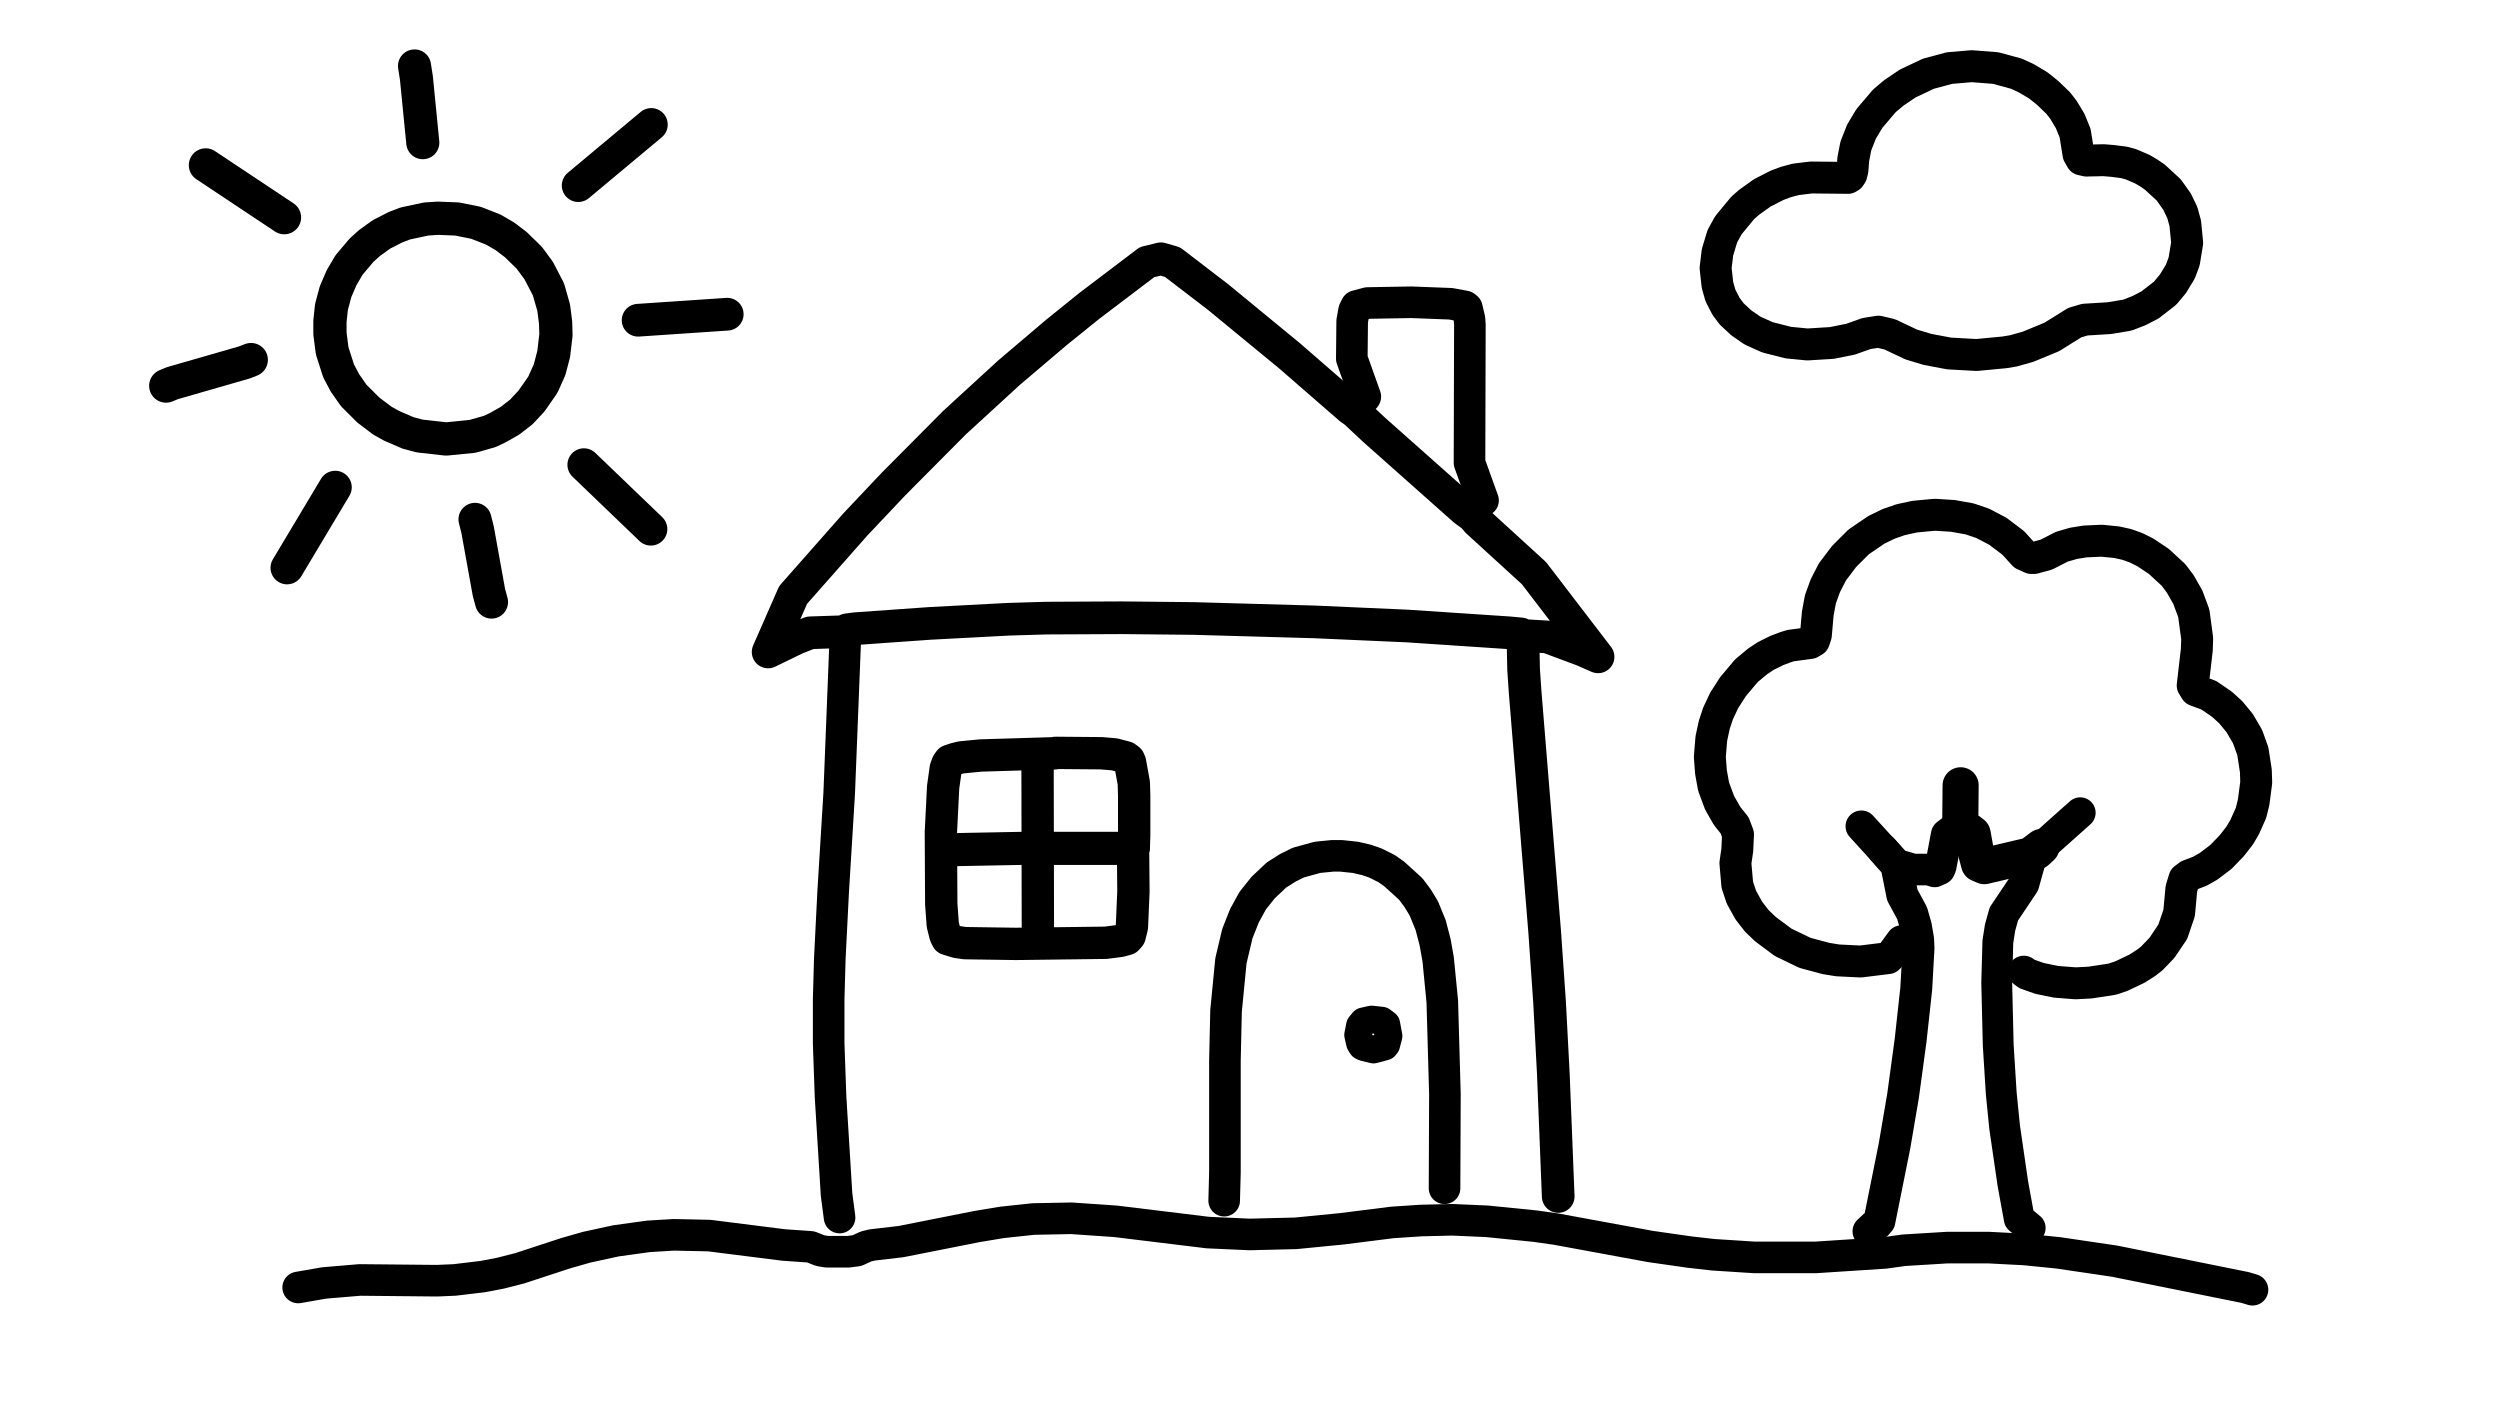
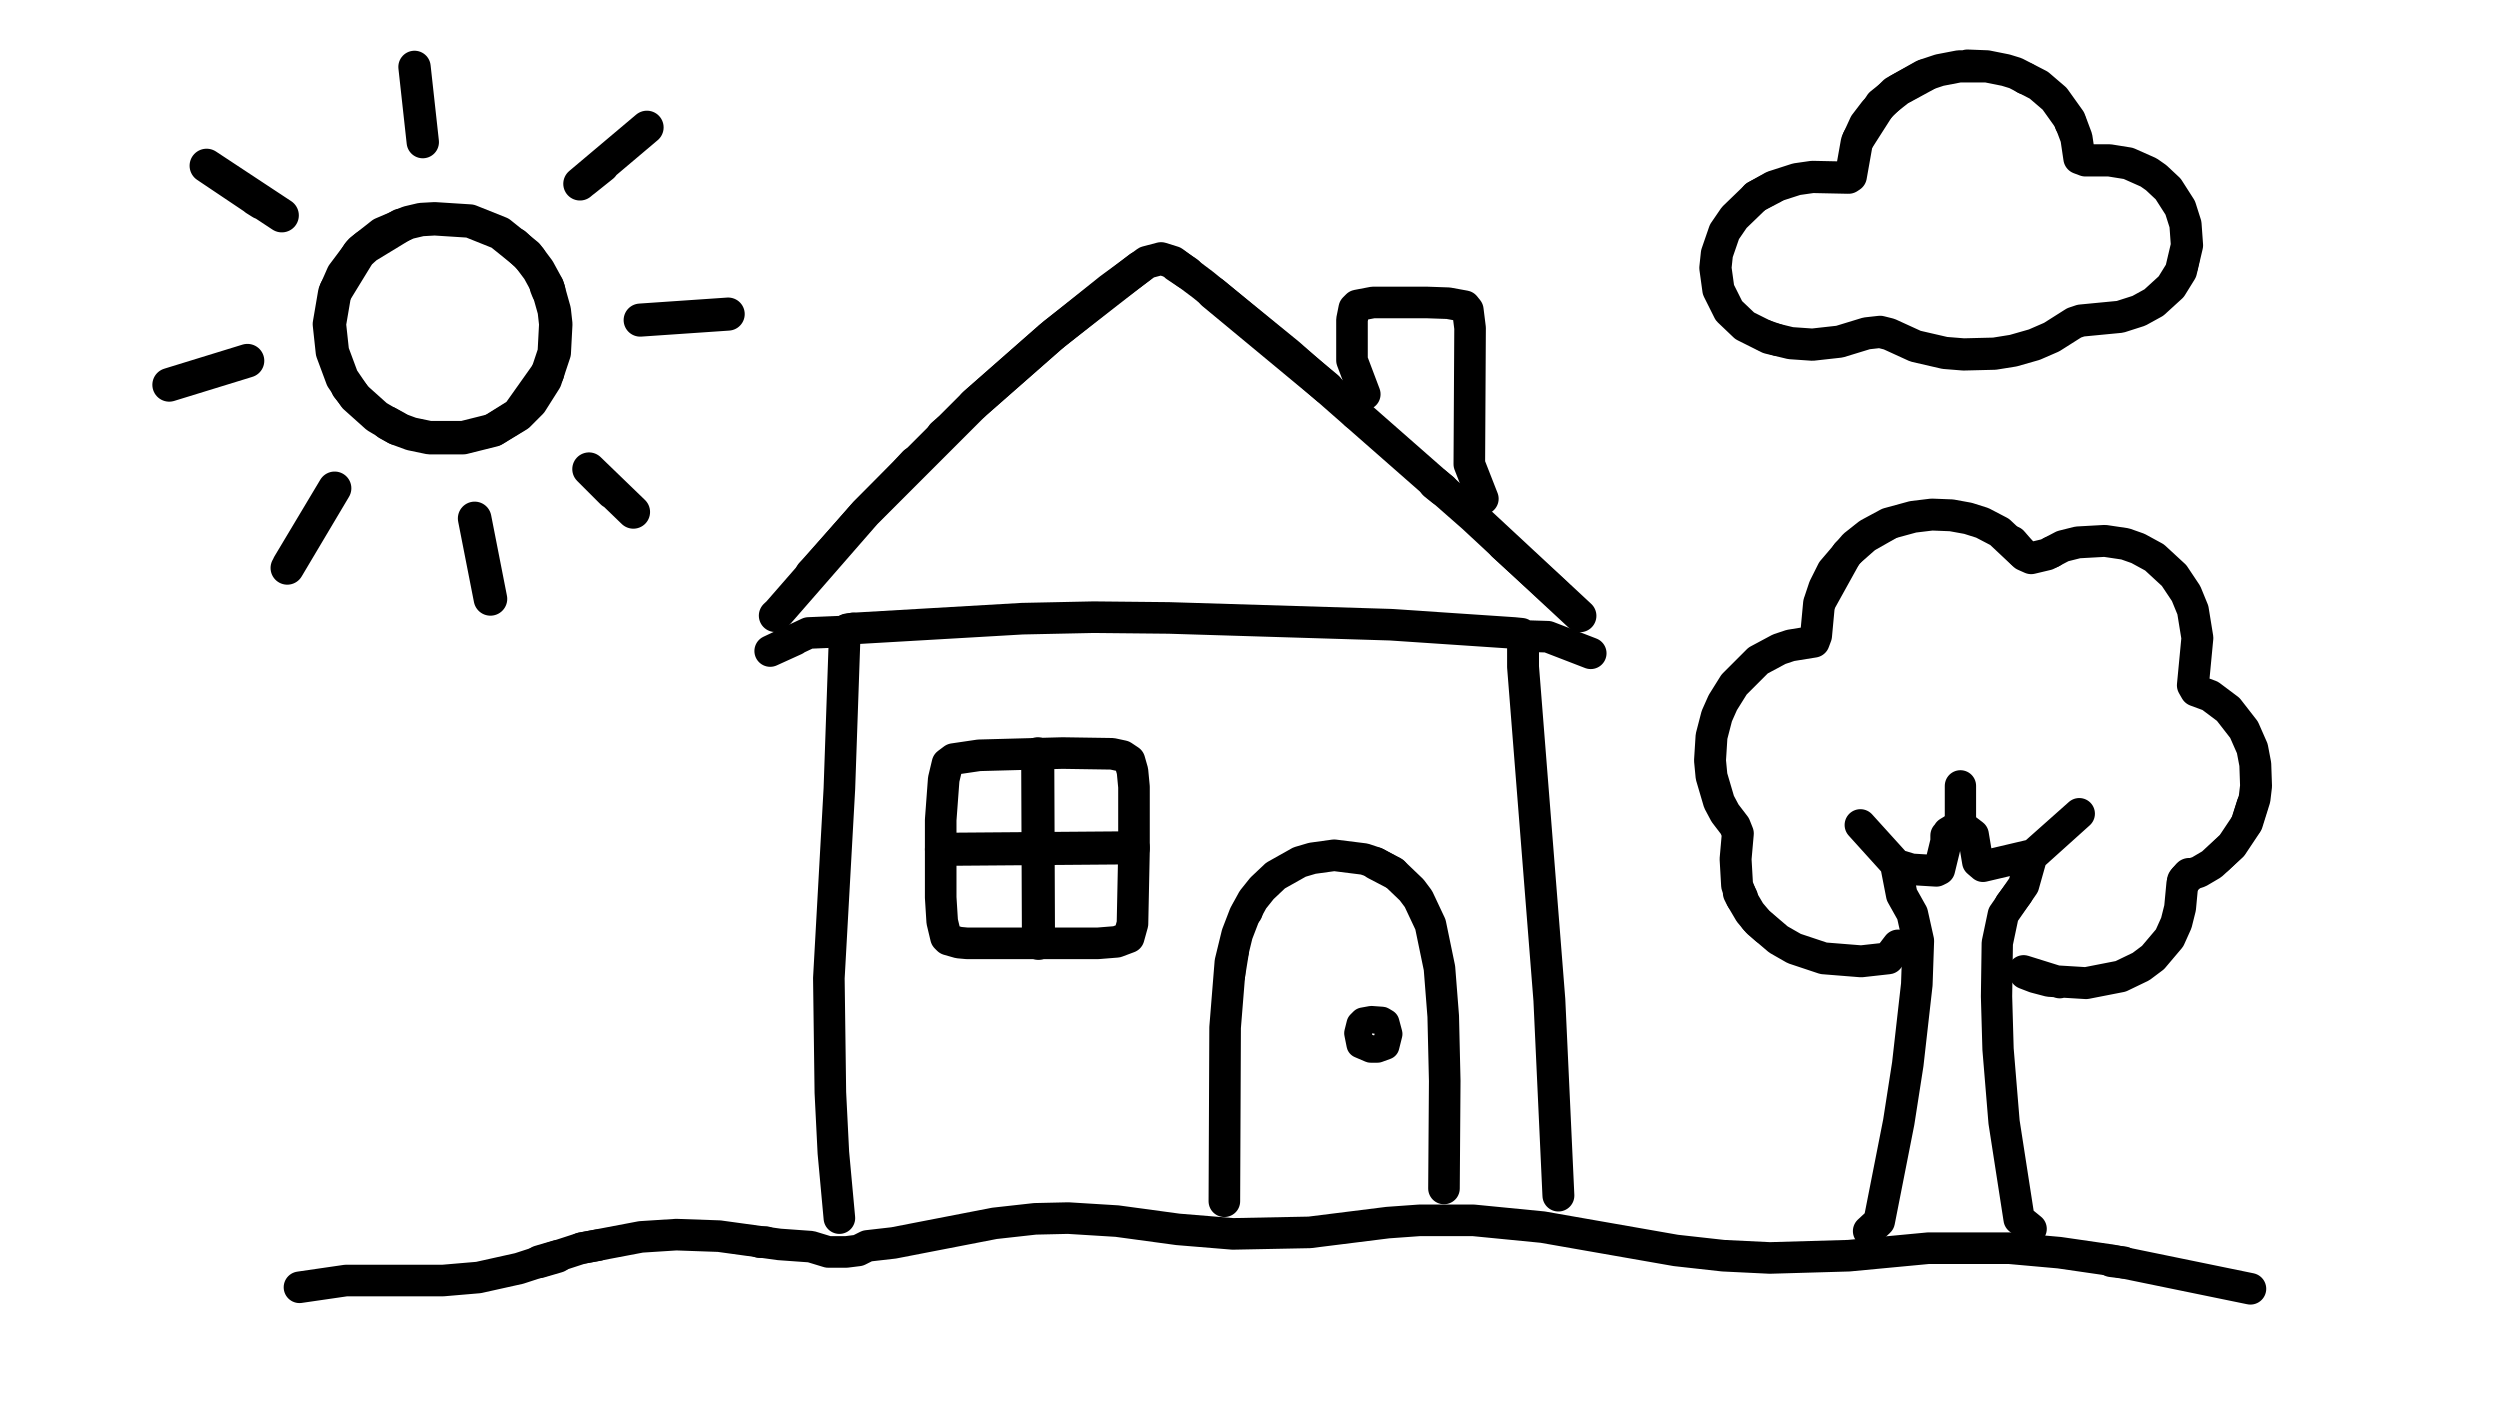
<svg xmlns="http://www.w3.org/2000/svg" version="1.1" viewBox="0.00 0.00 1662.00 946.00">
-   <path d="M 275.576 43.849 L 276.826 51.849 L 281.076 94.849" fill="none" stroke="#000000" stroke-width="22.000" stroke-linecap="round" stroke-linejoin="round" />
-   <path d="M 1140.529 178.249 L 1141.779 167.749 L 1145.029 156.999 L 1149.029 149.749 L 1158.529 138.249 L 1162.779 134.499 L 1171.529 128.249 L 1181.279 123.249 L 1187.279 120.999 L 1193.779 119.249 L 1204.029 117.999 L 1228.529 118.249 L 1229.779 117.499 L 1230.779 115.999 L 1231.529 112.999 L 1232.029 105.999 L 1233.779 96.999 L 1237.529 87.499 L 1242.779 78.749 L 1252.779 66.999 L 1259.029 61.749 L 1268.279 55.499 L 1282.029 48.999 L 1296.029 45.249 L 1310.779 43.999 L 1326.779 45.249 L 1340.529 48.999 L 1347.029 51.999 L 1355.029 56.749 L 1361.279 61.749 L 1368.279 68.499 L 1371.779 72.999 L 1376.279 80.499 L 1379.529 88.499 L 1381.779 102.499 L 1383.779 105.999 L 1387.029 106.749 L 1398.529 106.499 L 1404.529 106.999 L 1412.279 107.999 L 1416.779 109.249 L 1424.279 112.499 L 1428.529 114.999 L 1432.529 117.749 L 1441.779 126.249 L 1447.279 133.999 L 1450.779 141.249 L 1452.779 148.499 L 1454.029 161.499 L 1452.029 173.749 L 1449.529 180.499 L 1444.529 188.749 L 1439.279 194.999 L 1429.279 202.749 L 1422.029 206.499 L 1414.279 209.499 L 1402.279 211.499 L 1386.029 212.499 L 1379.279 214.499 L 1364.029 223.999 L 1348.279 230.499 L 1338.529 233.249 L 1332.529 234.249 L 1314.029 235.999 L 1295.779 234.999 L 1281.279 232.249 L 1270.529 228.999 L 1256.279 222.249 L 1248.779 220.499 L 1240.779 221.749 L 1230.279 225.499 L 1217.779 227.999 L 1201.529 228.999 L 1188.779 227.749 L 1175.029 224.249 L 1165.029 219.749 L 1157.779 214.749 L 1151.279 208.749 L 1147.529 203.749 L 1143.779 196.499 L 1141.779 189.499 L 1140.529 178.249" fill="none" stroke="#000000" stroke-width="21.214" stroke-linecap="round" stroke-linejoin="round" />
-   <path d="M 384.443 123.320 L 432.943 82.820" fill="none" stroke="#000000" stroke-width="21.920" stroke-linecap="round" stroke-linejoin="round" />
-   <path d="M 136.727 109.799 L 188.977 144.549" fill="none" stroke="#000000" stroke-width="22.420" stroke-linecap="round" stroke-linejoin="round" />
-   <path d="M 219.350 213.583 L 220.350 204.083 L 223.100 193.833 L 227.100 184.583 L 232.100 176.083 L 240.350 166.333 L 245.600 161.583 L 253.600 155.833 L 262.850 151.083 L 269.350 148.583 L 283.350 145.583 L 291.100 145.083 L 303.850 145.583 L 316.350 148.083 L 327.850 152.583 L 335.600 157.083 L 342.850 162.583 L 351.850 171.333 L 358.100 179.833 L 364.600 192.333 L 368.100 204.583 L 369.350 214.333 L 369.600 222.583 L 368.100 235.333 L 365.350 245.833 L 360.850 255.833 L 353.350 266.583 L 346.600 273.833 L 338.850 279.833 L 330.850 284.333 L 325.600 286.833 L 314.100 290.083 L 296.600 291.833 L 278.850 289.833 L 271.350 287.833 L 260.350 283.083 L 254.100 279.583 L 244.850 272.583 L 235.100 262.833 L 229.350 254.583 L 225.100 246.583 L 220.850 233.333 L 219.350 221.833 L 219.350 213.583" fill="none" stroke="#000000" stroke-width="22.104" stroke-linecap="round" stroke-linejoin="round" />
-   <path d="M 907.486 264.091 L 907.677 263.697 L 898.677 238.447 L 898.927 213.447 L 900.177 206.447 L 901.677 203.447 L 909.177 201.447 L 938.177 200.947 L 964.427 201.947 L 973.927 203.697 L 975.177 204.697 L 976.927 212.197 L 977.177 215.947 L 976.927 307.697 L 985.927 332.697" fill="none" stroke="#000000" stroke-width="21.000" stroke-linecap="round" stroke-linejoin="round" />
-   <path d="M 424.213 212.889 L 483.463 208.889" fill="none" stroke="#000000" stroke-width="21.750" stroke-linecap="round" stroke-linejoin="round" />
-   <path d="M 110.366 256.474 L 114.616 254.724 L 162.366 240.974 L 166.866 239.224" fill="none" stroke="#000000" stroke-width="22.458" stroke-linecap="round" stroke-linejoin="round" />
-   <path d="M 388.181 308.990 L 432.681 351.740" fill="none" stroke="#000000" stroke-width="21.920" stroke-linecap="round" stroke-linejoin="round" />
-   <path d="M 190.849 377.465 L 222.849 323.965" fill="none" stroke="#000000" stroke-width="22.000" stroke-linecap="round" stroke-linejoin="round" />
-   <path d="M 315.774 345.269 L 317.524 352.269 L 325.024 393.769 L 326.774 400.269" fill="none" stroke="#000000" stroke-width="21.958" stroke-linecap="round" stroke-linejoin="round" />
-   <path d="M 1264.192 625.710 L 1258.192 633.960 L 1255.192 636.960 L 1236.942 639.210 L 1221.692 638.460 L 1213.942 637.210 L 1199.942 633.460 L 1185.442 626.460 L 1173.692 617.710 L 1167.942 612.210 L 1162.692 605.460 L 1157.692 596.460 L 1154.942 588.210 L 1153.692 573.710 L 1154.942 565.210 L 1155.442 554.710 L 1153.192 548.710 L 1148.192 542.460 L 1143.192 533.710 L 1139.192 522.960 L 1137.442 513.210 L 1136.692 503.210 L 1137.692 490.960 L 1139.692 481.710 L 1142.192 474.210 L 1146.192 465.710 L 1151.942 456.710 L 1160.942 445.960 L 1168.442 439.710 L 1173.692 436.210 L 1181.192 432.460 L 1187.192 430.210 L 1190.442 429.210 L 1203.442 427.460 L 1205.942 425.960 L 1207.192 422.210 L 1208.442 407.960 L 1210.192 398.460 L 1213.442 389.460 L 1218.192 380.210 L 1225.942 369.960 L 1235.692 360.210 L 1247.442 352.210 L 1255.692 348.210 L 1263.692 345.460 L 1272.942 343.460 L 1286.192 342.210 L 1298.192 342.960 L 1309.442 344.960 L 1318.192 347.960 L 1328.192 353.210 L 1338.442 360.960 L 1345.442 368.710 L 1350.442 370.960 L 1352.192 370.960 L 1360.442 368.710 L 1370.692 363.460 L 1378.442 361.210 L 1386.192 359.960 L 1397.192 359.460 L 1407.192 360.460 L 1413.942 361.960 L 1420.192 364.210 L 1426.192 367.210 L 1435.192 373.210 L 1444.942 382.210 L 1449.442 388.210 L 1454.442 396.960 L 1458.442 407.710 L 1460.692 424.460 L 1460.442 431.960 L 1457.692 455.710 L 1459.692 458.960 L 1468.442 462.210 L 1477.192 468.210 L 1482.942 473.460 L 1488.942 480.710 L 1494.192 489.710 L 1497.692 499.460 L 1499.692 512.460 L 1499.942 520.210 L 1498.192 533.460 L 1496.442 540.460 L 1492.192 549.960 L 1488.942 555.460 L 1483.692 562.210 L 1476.442 569.710 L 1468.192 575.960 L 1462.442 579.210 L 1455.192 581.960 L 1452.192 584.210 L 1450.192 590.710 L 1448.692 606.960 L 1444.442 619.460 L 1437.192 630.210 L 1430.442 637.210 L 1426.942 639.960 L 1420.692 643.960 L 1410.192 648.960 L 1404.192 650.960 L 1389.442 653.210 L 1379.942 653.710 L 1366.942 652.710 L 1355.942 650.460 L 1347.442 647.460 L 1345.442 645.960" fill="none" stroke="#000000" stroke-width="21.210" stroke-linecap="round" stroke-linejoin="round" />
-   <path d="M 562.147 419.927 L 557.897 527.427 L 553.897 592.677 L 551.647 637.427 L 550.897 664.427 L 550.897 693.677 L 552.147 729.177 L 556.147 794.177 L 558.147 809.427" fill="none" stroke="#000000" stroke-width="21.000" stroke-linecap="round" stroke-linejoin="round" />
-   <path d="M 701.749 500.502 L 732.249 500.752 L 740.999 501.502 L 748.499 503.502 L 750.499 505.002 L 751.249 506.752 L 753.749 520.502 L 753.999 528.752 L 753.999 555.252 L 753.749 563.502 L 753.249 564.002 L 753.499 592.752 L 752.499 616.252 L 750.999 622.252 L 749.249 624.252 L 744.749 625.502 L 734.999 626.752 L 675.249 627.502 L 641.499 627.002 L 636.249 626.252 L 629.749 624.252 L 628.499 621.752 L 626.749 614.752 L 625.749 601.002 L 625.499 553.252 L 626.999 523.252 L 628.749 510.752 L 629.999 507.502 L 631.249 505.752 L 634.999 504.502 L 638.999 503.502 L 651.999 502.252 L 701.499 500.752 L 689.749 502.002 L 689.999 626.752" fill="none" stroke="#000000" stroke-width="21.500" stroke-linecap="round" stroke-linejoin="round" />
-   <path d="M 626.249 565.002 L 678.749 564.002 L 753.249 564.002" fill="none" stroke="#000000" stroke-width="22.000" stroke-linecap="round" stroke-linejoin="round" />
-   <path d="M 1237.421 549.315 L 1260.671 574.815 L 1271.921 578.065 L 1282.171 578.065 L 1286.171 579.315 L 1289.421 577.815 L 1290.171 576.065 L 1294.171 554.815 L 1302.671 548.315" fill="none" stroke="#000000" stroke-width="21.000" stroke-linecap="round" stroke-linejoin="round" />
-   <path d="M 1303.421 522.065 L 1303.171 548.065 L 1311.421 554.315 L 1313.671 566.815 L 1315.671 574.315 L 1319.171 575.815 L 1349.921 568.565 L 1357.171 563.065 L 1353.921 566.065" fill="none" stroke="#000000" stroke-width="24.000" stroke-linecap="round" stroke-linejoin="round" />
-   <path d="M 1382.921 540.315 L 1350.671 569.065 L 1345.421 587.815 L 1332.171 607.565 L 1329.671 616.565 L 1328.171 626.065 L 1327.421 653.315 L 1328.421 694.815 L 1330.421 726.815 L 1332.671 749.315 L 1338.171 787.065 L 1342.421 810.315 L 1349.671 816.315" fill="none" stroke="#000000" stroke-width="20.500" stroke-linecap="round" stroke-linejoin="round" />
-   <path d="M 1251.671 564.815 L 1260.671 575.065 L 1264.671 595.065 L 1271.171 607.065 L 1273.671 615.815 L 1275.171 624.565 L 1275.421 630.315 L 1273.921 657.315 L 1270.171 691.565 L 1265.171 728.315 L 1259.421 762.065 L 1249.421 811.815 L 1242.171 818.565 L 1247.671 813.815" fill="none" stroke="#000000" stroke-width="21.214" stroke-linecap="round" stroke-linejoin="round" />
-   <path d="M 813.831 798.211 L 814.331 779.461 L 814.331 705.211 L 815.081 671.961 L 818.331 638.711 L 822.581 620.711 L 827.331 608.711 L 832.831 598.711 L 839.831 589.961 L 848.581 581.711 L 856.081 576.961 L 863.081 573.461 L 875.831 569.961 L 885.831 568.961 L 891.581 568.961 L 901.081 569.961 L 908.581 571.711 L 914.331 573.711 L 921.831 577.461 L 926.831 580.961 L 937.831 590.961 L 942.331 596.961 L 946.581 603.961 L 951.081 614.961 L 954.081 626.461 L 956.081 637.711 L 958.831 665.711 L 960.581 727.461 L 960.331 789.961" fill="none" stroke="#000000" stroke-width="21.006" stroke-linecap="round" stroke-linejoin="round" />
-   <path d="M 902.857 688.002 L 904.107 681.752 L 906.357 679.002 L 911.857 677.752 L 918.607 678.502 L 921.607 680.752 L 923.107 688.752 L 921.607 694.502 L 920.607 695.752 L 913.107 697.752 L 906.857 696.252 L 905.357 695.502 L 904.107 693.502 L 902.857 688.002" fill="none" stroke="#000000" stroke-width="18.384" stroke-linecap="round" stroke-linejoin="round" />
-   <path d="M 198.217 855.912 L 215.467 852.912 L 239.217 850.912 L 290.467 851.412 L 302.217 850.912 L 320.967 848.662 L 332.717 846.412 L 345.467 843.162 L 375.967 833.162 L 389.967 829.162 L 409.467 824.912 L 431.217 821.912 L 447.967 820.912 L 471.467 821.412 L 520.967 827.662 L 538.967 828.912 L 545.217 831.412 L 549.717 832.162 L 563.967 832.162 L 569.717 831.412 L 575.717 828.662 L 579.717 827.662 L 598.967 825.412 L 649.467 815.412 L 665.967 812.662 L 686.967 810.412 L 712.217 809.912 L 741.467 811.912 L 802.967 819.412 L 830.717 820.662 L 861.467 819.912 L 891.967 816.912 L 925.717 812.662 L 944.717 811.412 L 965.467 810.912 L 988.467 811.912 L 1020.717 815.162 L 1034.717 817.162 L 1097.217 828.662 L 1123.467 832.412 L 1138.967 834.162 L 1166.217 835.912 L 1207.217 835.912 L 1253.217 832.912 L 1265.717 831.162 L 1294.467 829.412 L 1322.217 829.412 L 1346.217 830.662 L 1368.467 832.912 L 1405.717 838.412 L 1492.467 855.912 L 1497.467 857.412" fill="none" stroke="#000000" stroke-width="21.000" stroke-linecap="round" stroke-linejoin="round" />
-   <path d="M 1012.647 423.177 L 1013.147 422.677 L 1016.147 422.677 L 1028.647 423.427 L 1052.147 432.177 L 1062.397 436.677 L 1019.766 381.026 L 982.266 346.776 L 979.266 343.276 L 973.516 339.026 L 913.266 285.526 L 901.016 274.026 L 897.516 271.526 L 857.266 236.526 L 809.516 197.276 L 779.516 174.276 L 771.766 172.026 L 762.516 174.276 L 724.266 203.276 L 702.266 221.026 L 670.766 247.776 L 634.516 281.026 L 594.016 321.776 L 568.516 348.776 L 527.266 395.526 L 510.647 433.427 L 529.147 424.427 L 538.647 420.677 L 561.147 419.927 L 562.397 419.677 L 563.147 418.677 L 568.897 417.927 L 618.397 414.427 L 670.397 411.677 L 695.397 410.927 L 745.397 410.677 L 793.647 411.177 L 873.647 413.427 L 935.647 416.177 L 1003.147 420.677 L 1011.147 421.427 L 1012.397 422.177 L 1012.897 445.177 L 1013.897 459.927 L 1026.897 619.427 L 1030.147 666.177 L 1032.647 713.677 L 1035.897 795.427" fill="none" stroke="#000000" stroke-width="21.714" stroke-linecap="round" stroke-linejoin="round" />
+   <path d="M 275.564 44.474 L 281.064 94.474" fill="none" stroke="#000000" stroke-width="21.500" stroke-linecap="round" stroke-linejoin="round" />
+   <path d="M 1307.904 43.624 L 1320.904 44.124 L 1333.404 46.624 L 1339.904 48.624 L 1355.404 56.624 L 1365.904 65.624 L 1375.904 79.624 L 1380.404 91.624 L 1382.404 105.124 L 1386.404 106.624 L 1402.404 106.624 L 1414.904 108.624 L 1428.404 114.624 L 1433.404 118.124 L 1441.404 125.624 L 1449.404 138.124 L 1452.904 149.124 L 1453.904 163.124 L 1449.904 180.124 L 1443.404 190.624 L 1431.904 201.124 L 1421.904 206.624 L 1409.404 210.624 L 1383.404 213.124 L 1378.904 214.624 L 1363.904 224.124 L 1352.404 229.124 L 1338.404 233.124 L 1325.904 235.124 L 1305.404 235.624 L 1292.904 234.624 L 1273.404 230.124 L 1255.904 222.124 L 1249.904 220.624 L 1240.904 221.624 L 1222.904 227.124 L 1204.904 229.124 L 1190.404 228.124 L 1175.904 224.624 L 1159.904 216.624 L 1149.404 206.624 L 1142.404 192.624 L 1140.404 178.124 L 1141.404 168.624 L 1146.404 154.124 L 1152.904 144.624 L 1167.404 130.624 L 1178.904 124.124 L 1194.404 119.124 L 1204.904 117.624 L 1228.904 118.124 L 1230.404 117.124 L 1234.404 94.624 L 1239.904 82.624 L 1246.404 74.124 L 1259.404 61.124 L 1278.904 50.124 L 1289.404 46.624 L 1302.404 44.124 L 1320.904 44.124" fill="none" stroke="#000000" stroke-width="21.414" stroke-linecap="round" stroke-linejoin="round" />
+   <path d="M 1235.404 92.624 L 1250.404 69.124 L 1262.404 59.624 L 1279.904 50.124" fill="none" stroke="#000000" stroke-width="21.678" stroke-linecap="round" stroke-linejoin="round" />
+   <circle cx="1346.404" cy="52.124" r="10.696" fill="#000000" />
+   <circle cx="1376.404" cy="81.624" r="10.696" fill="#000000" />
+   <path d="M 1167.404 130.624 L 1178.904 124.624" fill="none" stroke="#000000" stroke-width="21.592" stroke-linecap="round" stroke-linejoin="round" />
+   <path d="M 1451.904 172.124 L 1450.904 176.624" fill="none" stroke="#000000" stroke-width="20.742" stroke-linecap="round" stroke-linejoin="round" />
+   <path d="M 1173.404 223.124 L 1181.904 226.124" fill="none" stroke="#000000" stroke-width="21.208" stroke-linecap="round" stroke-linejoin="round" />
+   <path d="M 385.568 122.195 L 430.068 84.695 L 388.068 120.195 L 400.562 110.200" fill="none" stroke="#000000" stroke-width="22.214" stroke-linecap="round" stroke-linejoin="round" />
+   <path d="M 169.832 132.143 L 173.852 134.674 L 137.352 110.174 L 187.352 143.174" fill="none" stroke="#000000" stroke-width="22.628" stroke-linecap="round" stroke-linejoin="round" />
+   <path d="M 218.975 215.458 L 222.475 194.958 L 227.975 182.458 L 239.975 166.458 L 253.975 155.458 L 271.475 147.958 L 279.975 145.958 L 288.975 145.458 L 312.475 146.958 L 332.475 154.958 L 350.475 169.458 L 357.975 179.458 L 363.975 190.458 L 368.475 206.458 L 369.475 215.458 L 368.475 234.458 L 362.475 252.458 L 352.975 267.458 L 344.475 275.958 L 327.975 285.958 L 307.975 290.958 L 285.475 290.958 L 273.475 288.458 L 263.975 284.958 L 250.475 276.958 L 235.975 263.958 L 227.475 251.458 L 220.975 233.958 L 218.975 215.458" fill="none" stroke="#000000" stroke-width="22.214" stroke-linecap="round" stroke-linejoin="round" />
+   <path d="M 223.475 192.958 L 238.475 168.458 L 243.475 163.958 L 266.475 149.958" fill="none" stroke="#000000" stroke-width="22.606" stroke-linecap="round" stroke-linejoin="round" />
+   <path d="M 342.475 162.458 L 352.475 171.958" fill="none" stroke="#000000" stroke-width="22.006" stroke-linecap="round" stroke-linejoin="round" />
+   <path d="M 363.475 190.458 L 364.475 192.958" fill="none" stroke="#000000" stroke-width="22.764" stroke-linecap="round" stroke-linejoin="round" />
+   <path d="M 328.475 285.458 L 344.475 275.458 L 363.975 247.958" fill="none" stroke="#000000" stroke-width="22.314" stroke-linecap="round" stroke-linejoin="round" />
+   <path d="M 230.975 257.458 L 235.475 262.958" fill="none" stroke="#000000" stroke-width="22.006" stroke-linecap="round" stroke-linejoin="round" />
+   <path d="M 257.975 281.458 L 263.475 284.458" fill="none" stroke="#000000" stroke-width="22.678" stroke-linecap="round" stroke-linejoin="round" />
+   <path d="M 515.373 409.269 L 517.391 407.401 L 575.391 340.901 L 648.391 267.901 L 697.891 224.401 L 737.891 192.401 L 762.391 174.401 L 771.891 171.901 L 779.891 174.401 L 799.891 189.401 L 856.391 235.401 L 979.391 343.401 L 1050.391 409.401" fill="none" stroke="#000000" stroke-width="21.798" stroke-linecap="round" stroke-linejoin="round" />
+   <path d="M 781.891 176.401 L 789.391 181.401" fill="none" stroke="#000000" stroke-width="22.214" stroke-linecap="round" stroke-linejoin="round" />
+   <path d="M 647.391 268.901 L 700.891 221.901 L 757.391 177.901" fill="none" stroke="#000000" stroke-width="21.798" stroke-linecap="round" stroke-linejoin="round" />
+   <path d="M 806.391 194.901 L 882.391 257.901" fill="none" stroke="#000000" stroke-width="22.214" stroke-linecap="round" stroke-linejoin="round" />
+   <circle cx="901.391" cy="274.901" r="10.849" fill="#000000" />
+   <path d="M 626.391 288.901 L 629.891 285.901" fill="none" stroke="#000000" stroke-width="21.214" stroke-linecap="round" stroke-linejoin="round" />
+   <path d="M 539.169 381.332 L 541.891 378.401 L 573.891 342.401 L 600.891 314.901 L 607.868 307.392" fill="none" stroke="#000000" stroke-width="21.214" stroke-linecap="round" stroke-linejoin="round" />
+   <path d="M 953.891 321.401 L 958.891 325.401" fill="none" stroke="#000000" stroke-width="22.214" stroke-linecap="round" stroke-linejoin="round" />
+   <path d="M 999.271 362.447 L 1012.391 374.401 L 1034.891 394.901" fill="none" stroke="#000000" stroke-width="21.214" stroke-linecap="round" stroke-linejoin="round" />
+   <path d="M 907.302 262.072 L 898.802 239.572 L 898.802 212.572 L 900.302 205.072 L 902.302 203.072 L 912.802 201.072 L 948.302 201.072 L 962.802 201.572 L 973.802 203.572 L 975.802 206.072 L 977.302 218.072 L 976.802 308.572 L 985.802 331.572" fill="none" stroke="#000000" stroke-width="21.000" stroke-linecap="round" stroke-linejoin="round" />
+   <path d="M 425.588 212.801 L 484.088 208.801" fill="none" stroke="#000000" stroke-width="22.000" stroke-linecap="round" stroke-linejoin="round" />
+   <path d="M 112.491 255.824 L 164.491 239.824" fill="none" stroke="#000000" stroke-width="22.414" stroke-linecap="round" stroke-linejoin="round" />
+   <path d="M 407.056 327.365 L 391.556 311.865 L 421.056 340.365" fill="none" stroke="#000000" stroke-width="22.214" stroke-linecap="round" stroke-linejoin="round" />
+   <path d="M 190.974 377.590 L 222.474 324.590 L 191.974 375.590" fill="none" stroke="#000000" stroke-width="22.214" stroke-linecap="round" stroke-linejoin="round" />
+   <path d="M 315.548 344.644 L 326.048 398.144" fill="none" stroke="#000000" stroke-width="22.328" stroke-linecap="round" stroke-linejoin="round" />
+   <path d="M 1261.817 628.585 L 1255.317 637.085 L 1237.317 639.085 L 1212.317 637.085 L 1192.817 630.585 L 1182.317 624.585 L 1168.817 613.085 L 1163.317 606.585 L 1158.317 598.085 L 1154.817 588.585 L 1153.817 571.085 L 1155.317 554.085 L 1153.317 549.085 L 1146.817 540.585 L 1142.817 533.085 L 1137.817 516.085 L 1136.817 505.585 L 1137.817 489.585 L 1141.317 476.085 L 1145.317 467.085 L 1152.817 455.085 L 1168.817 439.085 L 1182.817 431.585 L 1190.317 429.085 L 1205.817 426.585 L 1207.317 422.585 L 1209.317 401.085 L 1212.817 390.585 L 1218.317 379.585 L 1232.817 362.585 L 1242.317 355.085 L 1255.317 348.085 L 1271.817 343.585 L 1284.317 342.085 L 1297.317 342.585 L 1308.317 344.585 L 1317.817 347.585 L 1329.317 353.585 L 1345.817 369.085 L 1350.317 371.085 L 1360.817 368.585 L 1371.317 363.085 L 1381.317 360.585 L 1399.317 359.585 L 1412.817 361.585 L 1421.317 364.585 L 1432.317 370.585 L 1445.317 382.585 L 1453.317 394.585 L 1457.817 405.585 L 1460.817 424.085 L 1457.817 455.585 L 1459.817 459.085 L 1469.317 462.585 L 1481.317 471.585 L 1491.817 485.085 L 1497.317 497.585 L 1499.317 508.085 L 1499.817 522.585 L 1498.817 531.085 L 1493.817 547.085 L 1483.817 562.085 L 1470.317 574.585 L 1461.817 579.585 L 1454.317 582.085 L 1452.317 584.085 L 1450.817 587.585 L 1449.317 603.585 L 1446.817 613.585 L 1442.317 623.585 L 1431.317 636.585 L 1423.317 642.585 L 1409.817 649.085 L 1386.817 653.585 L 1362.317 652.085 L 1352.817 649.585 L 1346.317 647.085 L 1345.317 645.585 L 1369.317 653.085" fill="none" stroke="#000000" stroke-width="21.214" stroke-linecap="round" stroke-linejoin="round" />
+   <path d="M 1209.817 400.585 L 1227.817 368.085 L 1240.317 357.085 L 1255.317 348.585" fill="none" stroke="#000000" stroke-width="21.106" stroke-linecap="round" stroke-linejoin="round" />
+   <path d="M 1337.817 360.085 L 1344.317 367.585" fill="none" stroke="#000000" stroke-width="21.006" stroke-linecap="round" stroke-linejoin="round" />
+   <circle cx="1363.817" cy="367.085" r="10.622" fill="#000000" />
+   <path d="M 1497.317 535.085 L 1493.317 547.585" fill="none" stroke="#000000" stroke-width="20.986" stroke-linecap="round" stroke-linejoin="round" />
+   <path d="M 1474.317 571.085 L 1483.317 562.585" fill="none" stroke="#000000" stroke-width="20.798" stroke-linecap="round" stroke-linejoin="round" />
+   <path d="M 1451.817 585.585 L 1455.317 581.585" fill="none" stroke="#000000" stroke-width="22.400" stroke-linecap="round" stroke-linejoin="round" />
+   <path d="M 1156.317 593.585 L 1157.817 596.585" fill="none" stroke="#000000" stroke-width="21.900" stroke-linecap="round" stroke-linejoin="round" />
+   <path d="M 1166.817 611.085 L 1173.817 617.585" fill="none" stroke="#000000" stroke-width="20.798" stroke-linecap="round" stroke-linejoin="round" />
+   <path d="M 528.522 425.302 L 512.022 432.802 L 537.522 420.802 L 561.522 419.802 L 563.522 418.302 L 567.522 417.802 L 679.522 411.302 L 727.022 410.302 L 777.022 410.802 L 924.522 415.302 L 1006.522 420.802 L 1011.522 421.302 L 1013.022 422.802 L 1029.022 423.302 L 1057.522 434.302" fill="none" stroke="#000000" stroke-width="21.000" stroke-linecap="round" stroke-linejoin="round" />
+   <path d="M 1012.522 422.802 L 1012.522 443.302 L 1030.022 664.802 L 1036.022 794.802" fill="none" stroke="#000000" stroke-width="21.208" stroke-linecap="round" stroke-linejoin="round" />
+   <path d="M 567.022 417.802 L 562.522 418.802 L 561.522 423.302 L 558.022 524.302 L 551.022 650.302 L 552.022 726.302 L 554.022 766.302 L 558.022 809.802" fill="none" stroke="#000000" stroke-width="21.000" stroke-linecap="round" stroke-linejoin="round" />
+   <path d="M 1034.522 425.802 L 1039.022 426.802" fill="none" stroke="#000000" stroke-width="17.414" stroke-linecap="round" stroke-linejoin="round" />
+   <path d="M 625.374 545.127 L 627.374 518.127 L 629.874 507.627 L 633.874 504.627 L 650.874 502.127 L 706.374 500.627 L 739.374 501.127 L 746.374 502.627 L 750.874 505.627 L 752.874 512.627 L 753.874 523.127 L 753.874 565.627 L 752.874 614.127 L 750.374 623.127 L 742.374 626.127 L 729.874 627.127 L 642.874 627.127 L 637.374 626.627 L 630.374 624.627 L 628.874 623.127 L 626.374 612.627 L 625.374 596.627 L 625.374 545.127" fill="none" stroke="#000000" stroke-width="21.000" stroke-linecap="round" stroke-linejoin="round" />
+   <path d="M 689.874 501.127 L 690.374 627.127" fill="none" stroke="#000000" stroke-width="22.000" stroke-linecap="round" stroke-linejoin="round" />
+   <path d="M 625.874 564.627 L 753.374 563.627" fill="none" stroke="#000000" stroke-width="22.000" stroke-linecap="round" stroke-linejoin="round" />
+   <path d="M 1295.296 553.440 L 1302.796 548.940 L 1293.796 555.440 L 1293.796 559.440 L 1289.296 577.940 L 1287.296 578.940 L 1270.796 577.940 L 1260.796 574.940 L 1236.796 548.440 L 1260.296 574.440 L 1264.296 594.940 L 1271.296 607.440 L 1275.296 625.440 L 1274.296 654.440 L 1268.296 707.440 L 1262.296 745.940 L 1249.296 811.940 L 1242.296 818.440 L 1248.796 812.440" fill="none" stroke="#000000" stroke-width="21.000" stroke-linecap="round" stroke-linejoin="round" />
+   <path d="M 1303.296 522.440 L 1303.296 548.440 L 1311.796 554.940 L 1314.796 572.940 L 1318.296 575.940 L 1352.296 567.940 L 1382.296 540.940 L 1350.796 568.940 L 1345.296 588.440 L 1331.796 607.940 L 1327.796 626.940 L 1327.296 662.440 L 1328.296 697.440 L 1332.296 745.940 L 1342.296 810.440 L 1350.296 816.940" fill="none" stroke="#000000" stroke-width="20.814" stroke-linecap="round" stroke-linejoin="round" />
+   <path d="M 1336.296 600.940 L 1341.296 594.440" fill="none" stroke="#000000" stroke-width="20.592" stroke-linecap="round" stroke-linejoin="round" />
+   <path d="M 813.956 798.586 L 814.456 683.086 L 817.956 639.586 L 822.456 621.086 L 827.456 608.086 L 832.956 598.086 L 838.956 590.586 L 847.956 582.086 L 863.956 573.086 L 872.456 570.586 L 886.956 568.586 L 906.956 571.086 L 914.456 573.586 L 926.956 580.586 L 938.456 591.586 L 942.956 597.586 L 950.956 614.586 L 956.956 643.586 L 959.456 675.586 L 960.456 718.586 L 959.956 790.086" fill="none" stroke="#000000" stroke-width="21.000" stroke-linecap="round" stroke-linejoin="round" />
+   <path d="M 914.456 574.086 L 925.956 580.086" fill="none" stroke="#000000" stroke-width="21.764" stroke-linecap="round" stroke-linejoin="round" />
+   <circle cx="828.956" cy="606.086" r="10.525" fill="#000000" />
+   <path d="M 819.956 632.586 L 817.456 648.086" fill="none" stroke="#000000" stroke-width="20.708" stroke-linecap="round" stroke-linejoin="round" />
+   <path d="M 902.732 686.873 L 904.232 680.873 L 906.232 678.873 L 911.732 677.873 L 918.732 678.373 L 921.232 679.873 L 923.232 687.373 L 921.232 695.373 L 915.732 697.373 L 911.232 697.373 L 904.232 694.373 L 902.732 686.873" fill="none" stroke="#000000" stroke-width="18.228" stroke-linecap="round" stroke-linejoin="round" />
+   <path d="M 199.092 855.787 L 230.092 851.287 L 294.592 851.287 L 318.092 849.287 L 345.092 843.287 L 386.592 829.787 L 426.092 822.287 L 449.592 820.787 L 478.092 821.787 L 518.092 827.287 L 539.092 828.787 L 550.592 832.287 L 562.592 832.287 L 570.592 831.287 L 576.592 828.287 L 594.092 826.287 L 661.092 813.287 L 688.092 810.287 L 710.092 809.787 L 742.592 811.787 L 783.092 817.287 L 819.592 820.287 L 870.592 819.287 L 922.592 812.787 L 943.592 811.287 L 979.592 811.287 L 1025.592 815.787 L 1114.092 831.287 L 1145.592 834.787 L 1176.592 836.287 L 1229.092 834.787 L 1282.092 829.787 L 1335.592 829.787 L 1369.092 832.787 L 1403.592 837.787 L 1496.092 856.787" fill="none" stroke="#000000" stroke-width="21.000" stroke-linecap="round" stroke-linejoin="round" />
+   <path d="M 505.092 825.787 L 509.092 825.787" fill="none" stroke="#000000" stroke-width="21.000" stroke-linecap="round" stroke-linejoin="round" />
+   <path d="M 386.592 829.787 L 397.592 827.787" fill="none" stroke="#000000" stroke-width="21.000" stroke-linecap="round" stroke-linejoin="round" />
+   <path d="M 358.592 838.787 L 370.592 835.287" fill="none" stroke="#000000" stroke-width="21.828" stroke-linecap="round" stroke-linejoin="round" />
+   <path d="M 1403.592 838.287 L 1411.592 839.287" fill="none" stroke="#000000" stroke-width="21.414" stroke-linecap="round" stroke-linejoin="round" />
</svg>
